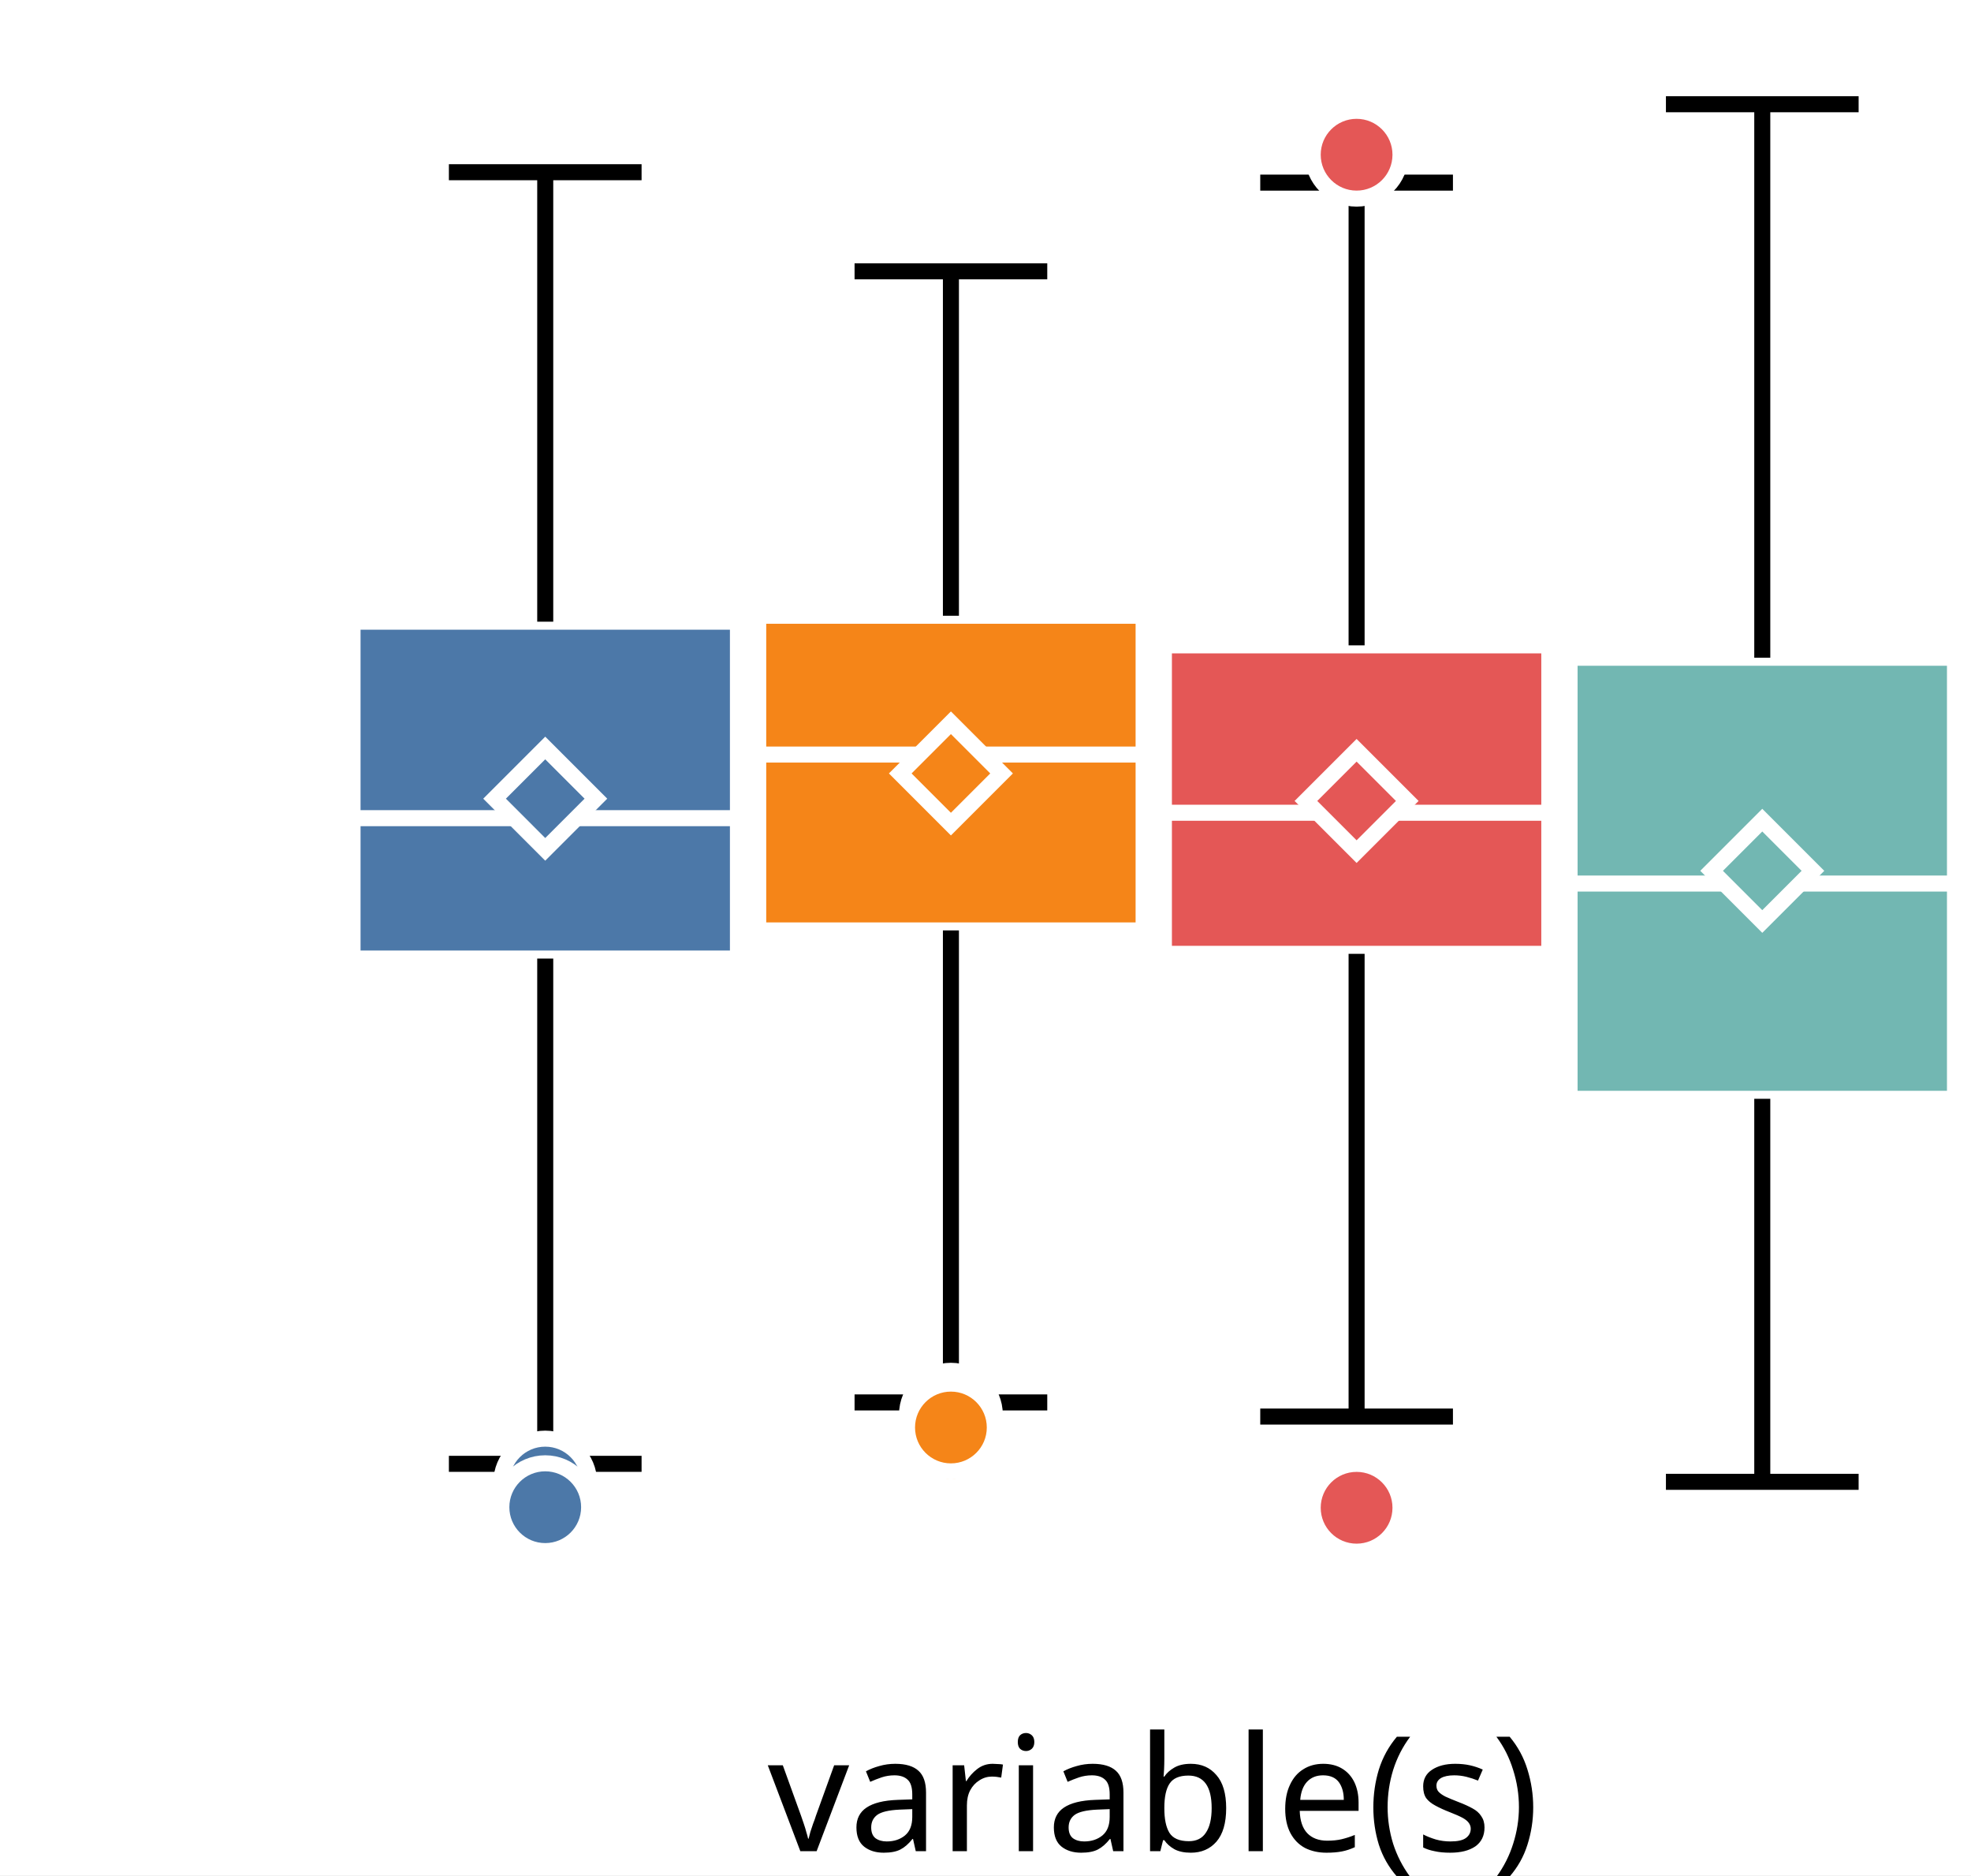
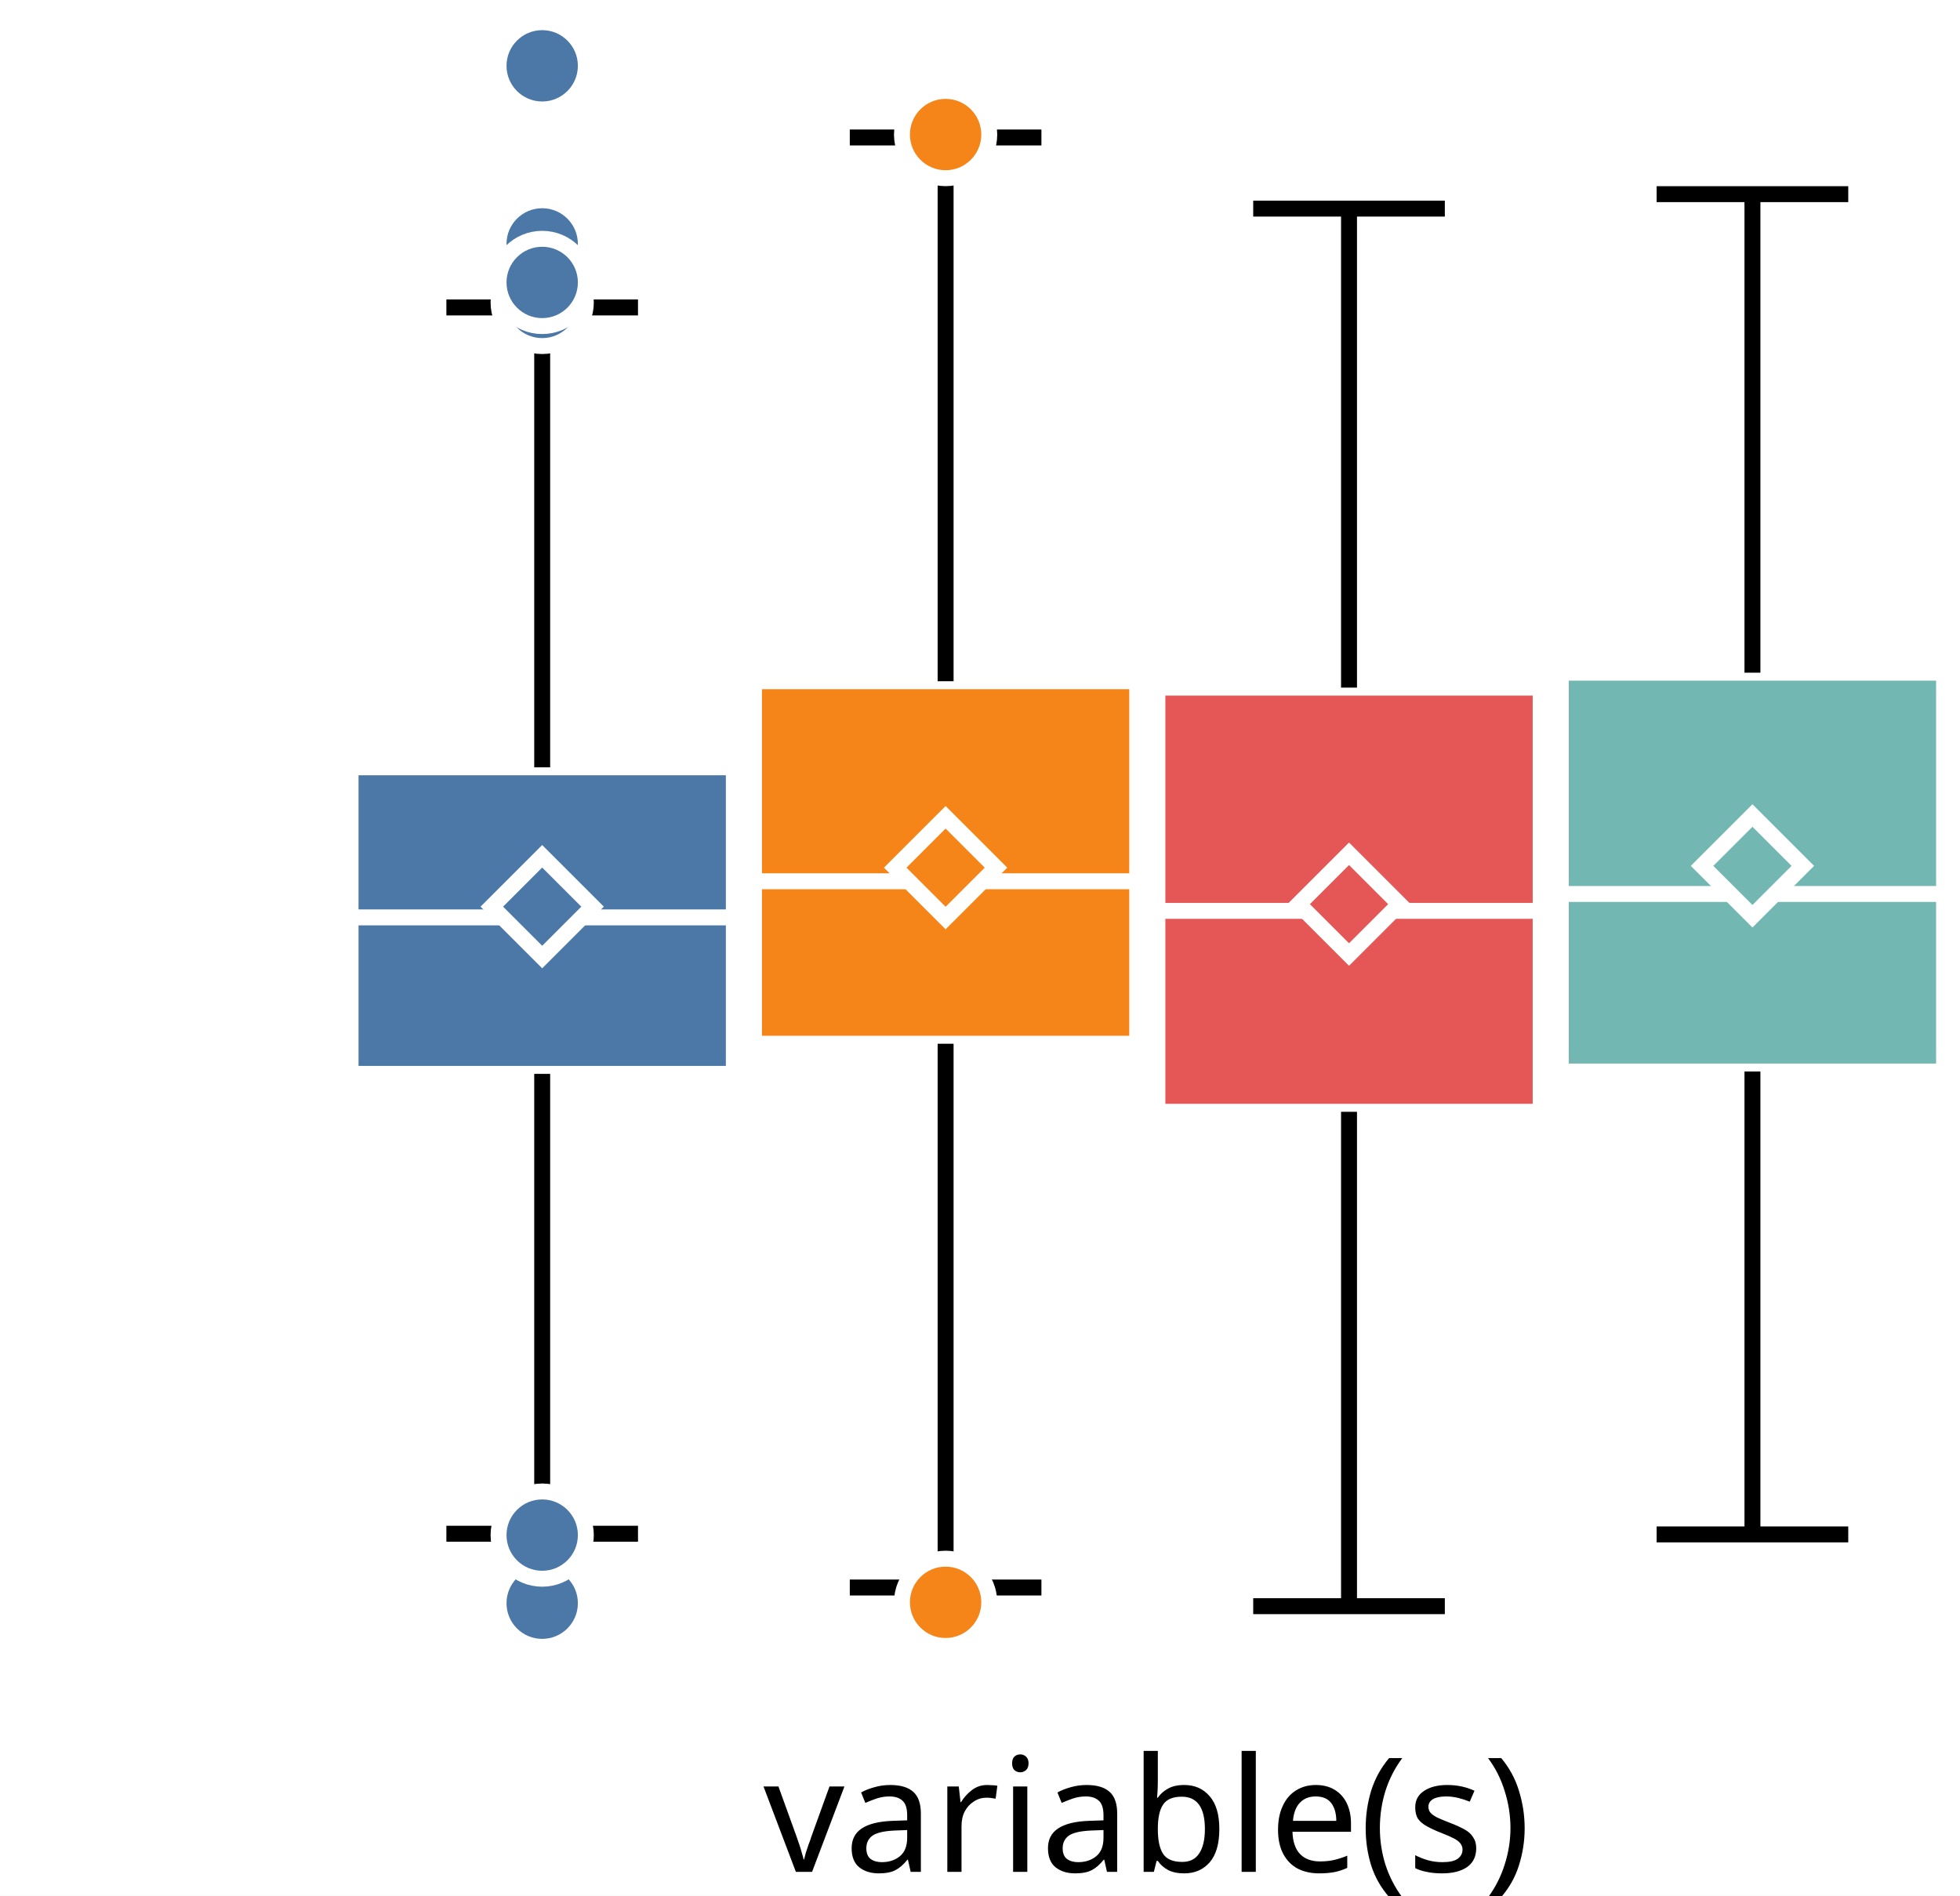
- <svg xmlns="http://www.w3.org/2000/svg" version="1.1" class="marks" width="123" height="117" viewBox="0 0 123 117">
-   <rect width="123" height="117" fill="white" />
-   <g fill="none" stroke-miterlimit="10" transform="translate(22,0)">
+ <svg xmlns="http://www.w3.org/2000/svg" version="1.1" class="marks" width="123" height="119" viewBox="0 0 123 119">
+   <rect width="123" height="119" fill="white" />
+   <g fill="none" stroke-miterlimit="10" transform="translate(22,2)">
    <g class="mark-group role-frame root" role="graphics-object" aria-roledescription="group mark container">
      <g transform="translate(0,0)">
        <path class="background" aria-hidden="true" d="M0,0h100v100h-100Z" />
        <g>
          <g class="mark-group role-axis" role="graphics-symbol" aria-roledescription="axis" aria-label="X-axis for a discrete scale with 1 value: variable(s)">
            <g transform="translate(0.5,100.5)">
              <path class="background" aria-hidden="true" d="M0,0h0v0h0Z" pointer-events="none" />
              <g>
                <g class="mark-rule role-axis-tick" pointer-events="none">
                  <line transform="translate(50,0)" x2="0" y2="5" stroke="white" stroke-width="1.01" opacity="1" />
                </g>
                <g class="mark-text role-axis-label" pointer-events="none">
                  <text text-anchor="middle" transform="translate(49.5,15)" font-family="sans-serif" font-size="10px" font-style="normal" font-weight="400" fill="black" opacity="1">variable(s)</text>
                </g>
              </g>
              <path class="foreground" aria-hidden="true" d="" pointer-events="none" display="none" />
            </g>
          </g>
          <g class="mark-group role-axis" role="graphics-symbol" aria-roledescription="axis" aria-label="Y-axis for a linear scale with values from −3 to 3">
            <g transform="translate(0.5,0.5)">
              <path class="background" aria-hidden="true" d="M0,0h0v0h0Z" pointer-events="none" />
              <g>
                <g class="mark-rule role-axis-tick" pointer-events="none">
-                   <line transform="translate(0,83)" x2="-5" y2="0" stroke="white" stroke-width="1.01" opacity="1" />
-                   <line transform="translate(0,50)" x2="-5" y2="0" stroke="white" stroke-width="1.01" opacity="1" />
-                   <line transform="translate(0,17)" x2="-5" y2="0" stroke="white" stroke-width="1.01" opacity="1" />
+                   <line transform="translate(0,91)" x2="-5" y2="0" stroke="white" stroke-width="1.01" opacity="1" />
+                   <line transform="translate(0,55)" x2="-5" y2="0" stroke="white" stroke-width="1.01" opacity="1" />
+                   <line transform="translate(0,18)" x2="-5" y2="0" stroke="white" stroke-width="1.01" opacity="1" />
                </g>
                <g class="mark-text role-axis-label" pointer-events="none">
-                   <text text-anchor="end" transform="translate(-7,86.33333)" font-family="sans-serif" font-size="10px" font-style="normal" font-weight="400" fill="white" opacity="1">−2</text>
-                   <text text-anchor="end" transform="translate(-7,53)" font-family="sans-serif" font-size="10px" font-style="normal" font-weight="400" fill="white" opacity="1">0</text>
-                   <text text-anchor="end" transform="translate(-7,19.66667)" font-family="sans-serif" font-size="10px" font-style="normal" font-weight="400" fill="white" opacity="1">2</text>
+                   <text text-anchor="end" transform="translate(-7,93.90909)" font-family="sans-serif" font-size="10px" font-style="normal" font-weight="400" fill="white" opacity="1">−2</text>
+                   <text text-anchor="end" transform="translate(-7,57.54545)" font-family="sans-serif" font-size="10px" font-style="normal" font-weight="400" fill="white" opacity="1">0</text>
+                   <text text-anchor="end" transform="translate(-7,21.18182)" font-family="sans-serif" font-size="10px" font-style="normal" font-weight="400" fill="white" opacity="1">2</text>
                </g>
              </g>
              <path class="foreground" aria-hidden="true" d="" pointer-events="none" display="none" />
            </g>
          </g>
          <g class="mark-group role-scope" role="graphics-object" aria-roledescription="group mark container">
            <g transform="translate(0,0)">
              <path class="background" aria-hidden="true" d="M0,0h0v0h0Z" />
              <g>
                <g class="mark-rect role-mark" role="graphics-symbol" aria-roledescription="rect mark container">
-                   <path d="M0,38.788h24.051v21.017h-24.051Z" fill="#4c78a8" stroke="white" stroke-width="1" opacity="1" />
-                   <path d="M25.316,38.418h24.051v19.633h-24.051Z" fill="#f58518" stroke="white" stroke-width="1" opacity="1" />
-                   <path d="M50.633,40.265h24.051v19.247h-24.051Z" fill="#e45756" stroke="white" stroke-width="1" opacity="1" />
-                   <path d="M75.949,41.038h24.051v27.519h-24.051Z" fill="#72b7b2" stroke="white" stroke-width="1" opacity="1" />
+                   <path d="M0,46.165h24.051v19.244h-24.051Z" fill="#4c78a8" stroke="white" stroke-width="1" opacity="1" />
+                   <path d="M25.316,40.762h24.051v22.755h-24.051Z" fill="#f58518" stroke="white" stroke-width="1" opacity="1" />
+                   <path d="M50.633,41.163h24.051v26.626h-24.051Z" fill="#e45756" stroke="white" stroke-width="1" opacity="1" />
+                   <path d="M75.949,40.226h24.051v25.035h-24.051Z" fill="#72b7b2" stroke="white" stroke-width="1" opacity="1" />
                </g>
                <g class="mark-rule role-mark" role="graphics-symbol" aria-roledescription="rule mark container">
-                   <line transform="translate(0,51.04736)" x2="24.051" y2="0" fill="#4c78a8" stroke="white" stroke-width="1" opacity="1" />
-                   <line transform="translate(25.31646,47.07835)" x2="24.051" y2="0" fill="#f58518" stroke="white" stroke-width="1" opacity="1" />
-                   <line transform="translate(50.63291,50.70841)" x2="24.051" y2="0" fill="#e45756" stroke="white" stroke-width="1" opacity="1" />
-                   <line transform="translate(75.94937,55.12586)" x2="24.051" y2="0" fill="#72b7b2" stroke="white" stroke-width="1" opacity="1" />
+                   <line transform="translate(0,55.58593)" x2="24.051" y2="0" fill="#4c78a8" stroke="white" stroke-width="1" opacity="1" />
+                   <line transform="translate(25.31646,53.31842)" x2="24.051" y2="0" fill="#f58518" stroke="white" stroke-width="1" opacity="1" />
+                   <line transform="translate(50.63291,55.17604)" x2="24.051" y2="0" fill="#e45756" stroke="white" stroke-width="1" opacity="1" />
+                   <line transform="translate(75.94937,54.11606)" x2="24.051" y2="0" fill="#72b7b2" stroke="white" stroke-width="1" opacity="1" />
                </g>
                <g class="mark-symbol role-mark" role="graphics-symbol" aria-roledescription="symbol mark container">
-                   <path transform="translate(12.02532,49.83038)" d="M-3.162,0L0,-3.162L3.162,0L0,3.162Z" fill="#4c78a8" stroke="white" stroke-width="1" opacity="1" />
-                   <path transform="translate(37.34177,48.2561)" d="M-3.162,0L0,-3.162L3.162,0L0,3.162Z" fill="#f58518" stroke="white" stroke-width="1" opacity="1" />
-                   <path transform="translate(62.65823,49.97316)" d="M-3.162,0L0,-3.162L3.162,0L0,3.162Z" fill="#e45756" stroke="white" stroke-width="1" opacity="1" />
-                   <path transform="translate(87.97468,54.33202)" d="M-3.162,0L0,-3.162L3.162,0L0,3.162Z" fill="#72b7b2" stroke="white" stroke-width="1" opacity="1" />
+                   <path transform="translate(12.02532,54.91268)" d="M-3.162,0L0,-3.162L3.162,0L0,3.162Z" fill="#4c78a8" stroke="white" stroke-width="1" opacity="1" />
+                   <path transform="translate(37.34177,52.46516)" d="M-3.162,0L0,-3.162L3.162,0L0,3.162Z" fill="#f58518" stroke="white" stroke-width="1" opacity="1" />
+                   <path transform="translate(62.65823,54.75519)" d="M-3.162,0L0,-3.162L3.162,0L0,3.162Z" fill="#e45756" stroke="white" stroke-width="1" opacity="1" />
+                   <path transform="translate(87.97468,52.35227)" d="M-3.162,0L0,-3.162L3.162,0L0,3.162Z" fill="#72b7b2" stroke="white" stroke-width="1" opacity="1" />
                </g>
                <g class="mark-rule role-mark" role="graphics-symbol" aria-roledescription="rule mark container">
-                   <line transform="translate(12.02532,59.80523)" x2="0" y2="31.526" fill="#4c78a8" stroke="black" stroke-width="1" stroke-dasharray="0" opacity="1" />
-                   <line transform="translate(37.34177,58.05049)" x2="0" y2="29.449" fill="#f58518" stroke="black" stroke-width="1" stroke-dasharray="0" opacity="1" />
-                   <line transform="translate(62.65823,59.51148)" x2="0" y2="28.87" fill="#e45756" stroke="black" stroke-width="1" stroke-dasharray="0" opacity="1" />
-                   <line transform="translate(87.97468,68.5561)" x2="0" y2="23.897" fill="#72b7b2" stroke="black" stroke-width="1" stroke-dasharray="0" opacity="1" />
+                   <line transform="translate(12.02532,65.40875)" x2="0" y2="28.866" fill="#4c78a8" stroke="black" stroke-width="1" stroke-dasharray="0" opacity="1" />
+                   <line transform="translate(37.34177,63.51763)" x2="0" y2="34.133" fill="#f58518" stroke="black" stroke-width="1" stroke-dasharray="0" opacity="1" />
+                   <line transform="translate(62.65823,67.78933)" x2="0" y2="31.033" fill="#e45756" stroke="black" stroke-width="1" stroke-dasharray="0" opacity="1" />
+                   <line transform="translate(87.97468,65.26129)" x2="0" y2="29.056" fill="#72b7b2" stroke="black" stroke-width="1" stroke-dasharray="0" opacity="1" />
                </g>
                <g class="mark-rule role-mark" role="graphics-symbol" aria-roledescription="rule mark container">
-                   <line transform="translate(12.02532,38.78804)" x2="0" y2="-28.043" fill="#4c78a8" stroke="black" stroke-width="1" stroke-dasharray="0" opacity="1" />
-                   <line transform="translate(37.34177,38.41774)" x2="0" y2="-21.49" fill="#f58518" stroke="black" stroke-width="1" stroke-dasharray="0" opacity="1" />
-                   <line transform="translate(62.65823,40.26455)" x2="0" y2="-28.87" fill="#e45756" stroke="black" stroke-width="1" stroke-dasharray="0" opacity="1" />
-                   <line transform="translate(87.97468,41.03759)" x2="0" y2="-34.534" fill="#72b7b2" stroke="black" stroke-width="1" stroke-dasharray="0" opacity="1" />
+                   <line transform="translate(12.02532,46.16483)" x2="0" y2="-28.866" fill="#4c78a8" stroke="black" stroke-width="1" stroke-dasharray="0" opacity="1" />
+                   <line transform="translate(37.34177,40.7624)" x2="0" y2="-34.133" fill="#f58518" stroke="black" stroke-width="1" stroke-dasharray="0" opacity="1" />
+                   <line transform="translate(62.65823,41.16285)" x2="0" y2="-30.068" fill="#e45756" stroke="black" stroke-width="1" stroke-dasharray="0" opacity="1" />
+                   <line transform="translate(87.97468,40.22603)" x2="0" y2="-30.039" fill="#72b7b2" stroke="black" stroke-width="1" stroke-dasharray="0" opacity="1" />
                </g>
                <g class="mark-rule role-mark lower_fence" role="graphics-symbol" aria-roledescription="rule mark container">
-                   <line transform="translate(6.012658,91.33103)" x2="12.025" y2="0" fill="#4c78a8" stroke="black" stroke-width="1" opacity="1" />
-                   <line transform="translate(31.32911,87.49961)" x2="12.025" y2="0" fill="#f58518" stroke="black" stroke-width="1" opacity="1" />
-                   <line transform="translate(56.64557,88.38188)" x2="12.025" y2="0" fill="#e45756" stroke="black" stroke-width="1" opacity="1" />
-                   <line transform="translate(81.96203,92.45331)" x2="12.025" y2="0" fill="#72b7b2" stroke="black" stroke-width="1" opacity="1" />
+                   <line transform="translate(6.012658,94.27463)" x2="12.025" y2="0" fill="#4c78a8" stroke="black" stroke-width="1" opacity="1" />
+                   <line transform="translate(31.32911,97.65048)" x2="12.025" y2="0" fill="#f58518" stroke="black" stroke-width="1" opacity="1" />
+                   <line transform="translate(56.64557,98.82216)" x2="12.025" y2="0" fill="#e45756" stroke="black" stroke-width="1" opacity="1" />
+                   <line transform="translate(81.96203,94.31706)" x2="12.025" y2="0" fill="#72b7b2" stroke="black" stroke-width="1" opacity="1" />
                </g>
                <g class="mark-rule role-mark upper_fence" role="graphics-symbol" aria-roledescription="rule mark container">
-                   <line transform="translate(6.012658,10.7451)" x2="12.025" y2="0" fill="#4c78a8" stroke="black" stroke-width="1" opacity="1" />
-                   <line transform="translate(31.32911,16.92765)" x2="12.025" y2="0" fill="#f58518" stroke="black" stroke-width="1" opacity="1" />
-                   <line transform="translate(56.64557,11.39416)" x2="12.025" y2="0" fill="#e45756" stroke="black" stroke-width="1" opacity="1" />
-                   <line transform="translate(81.96203,6.503928)" x2="12.025" y2="0" fill="#72b7b2" stroke="black" stroke-width="1" opacity="1" />
+                   <line transform="translate(6.012658,17.29895)" x2="12.025" y2="0" fill="#4c78a8" stroke="black" stroke-width="1" opacity="1" />
+                   <line transform="translate(31.32911,6.629559)" x2="12.025" y2="0" fill="#f58518" stroke="black" stroke-width="1" opacity="1" />
+                   <line transform="translate(56.64557,11.0949)" x2="12.025" y2="0" fill="#e45756" stroke="black" stroke-width="1" opacity="1" />
+                   <line transform="translate(81.96203,10.18751)" x2="12.025" y2="0" fill="#72b7b2" stroke="black" stroke-width="1" opacity="1" />
                </g>
              </g>
              <path class="foreground" aria-hidden="true" d="" display="none" />
            </g>
          </g>
          <g class="mark-group role-scope" role="graphics-object" aria-roledescription="group mark container">
            <g transform="translate(0,0)">
              <path class="background" aria-hidden="true" d="M0,0h0v0h0Z" />
              <g>
                <g class="mark-symbol role-mark" role="graphics-symbol" aria-roledescription="symbol mark container">
-                   <path transform="translate(12.02532,92.49872)" d="M2.739,0A2.739,2.739,0,1,1,-2.739,0A2.739,2.739,0,1,1,2.739,0" fill="#4c78a8" stroke="white" stroke-width="1" opacity="1" />
-                   <path transform="translate(12.02532,94.03666)" d="M2.739,0A2.739,2.739,0,1,1,-2.739,0A2.739,2.739,0,1,1,2.739,0" fill="#4c78a8" stroke="white" stroke-width="1" opacity="1" />
-                   <path transform="translate(37.34177,88.26587)" d="M2.739,0A2.739,2.739,0,1,1,-2.739,0A2.739,2.739,0,1,1,2.739,0" fill="#f58518" stroke="white" stroke-width="1" opacity="1" />
-                   <path transform="translate(37.34177,90.03637)" d="M2.739,0A2.739,2.739,0,1,1,-2.739,0A2.739,2.739,0,1,1,2.739,0" fill="#f58518" stroke="white" stroke-width="1" opacity="1" />
-                   <path transform="translate(37.34177,89.06349)" d="M2.739,0A2.739,2.739,0,1,1,-2.739,0A2.739,2.739,0,1,1,2.739,0" fill="#f58518" stroke="white" stroke-width="1" opacity="1" />
-                   <path transform="translate(62.65823,94.07233)" d="M2.739,0A2.739,2.739,0,1,1,-2.739,0A2.739,2.739,0,1,1,2.739,0" fill="#e45756" stroke="white" stroke-width="1" opacity="1" />
-                   <path transform="translate(62.65823,9.262867)" d="M2.739,0A2.739,2.739,0,1,1,-2.739,0A2.739,2.739,0,1,1,2.739,0" fill="#e45756" stroke="white" stroke-width="1" opacity="1" />
-                   <path transform="translate(62.65823,9.652974)" d="M2.739,0A2.739,2.739,0,1,1,-2.739,0A2.739,2.739,0,1,1,2.739,0" fill="#e45756" stroke="white" stroke-width="1" opacity="1" />
+                   <path transform="translate(12.02532,2.131472)" d="M2.739,0A2.739,2.739,0,1,1,-2.739,0A2.739,2.739,0,1,1,2.739,0" fill="#4c78a8" stroke="white" stroke-width="1" opacity="1" />
+                   <path transform="translate(12.02532,98.63536)" d="M2.739,0A2.739,2.739,0,1,1,-2.739,0A2.739,2.739,0,1,1,2.739,0" fill="#4c78a8" stroke="white" stroke-width="1" opacity="1" />
+                   <path transform="translate(12.02532,16.98376)" d="M2.739,0A2.739,2.739,0,1,1,-2.739,0A2.739,2.739,0,1,1,2.739,0" fill="#4c78a8" stroke="white" stroke-width="1" opacity="1" />
+                   <path transform="translate(12.02532,13.20933)" d="M2.739,0A2.739,2.739,0,1,1,-2.739,0A2.739,2.739,0,1,1,2.739,0" fill="#4c78a8" stroke="white" stroke-width="1" opacity="1" />
+                   <path transform="translate(12.02532,13.30963)" d="M2.739,0A2.739,2.739,0,1,1,-2.739,0A2.739,2.739,0,1,1,2.739,0" fill="#4c78a8" stroke="white" stroke-width="1" opacity="1" />
+                   <path transform="translate(12.02532,15.72901)" d="M2.739,0A2.739,2.739,0,1,1,-2.739,0A2.739,2.739,0,1,1,2.739,0" fill="#4c78a8" stroke="white" stroke-width="1" opacity="1" />
+                   <path transform="translate(12.02532,94.36043)" d="M2.739,0A2.739,2.739,0,1,1,-2.739,0A2.739,2.739,0,1,1,2.739,0" fill="#4c78a8" stroke="white" stroke-width="1" opacity="1" />
+                   <path transform="translate(37.34177,6.446077)" d="M2.739,0A2.739,2.739,0,1,1,-2.739,0A2.739,2.739,0,1,1,2.739,0" fill="#f58518" stroke="white" stroke-width="1" opacity="1" />
+                   <path transform="translate(37.34177,98.57978)" d="M2.739,0A2.739,2.739,0,1,1,-2.739,0A2.739,2.739,0,1,1,2.739,0" fill="#f58518" stroke="white" stroke-width="1" opacity="1" />
                </g>
              </g>
              <path class="foreground" aria-hidden="true" d="" display="none" />
            </g>
          </g>
        </g>
        <path class="foreground" aria-hidden="true" d="" display="none" />
      </g>
    </g>
  </g>
</svg>
